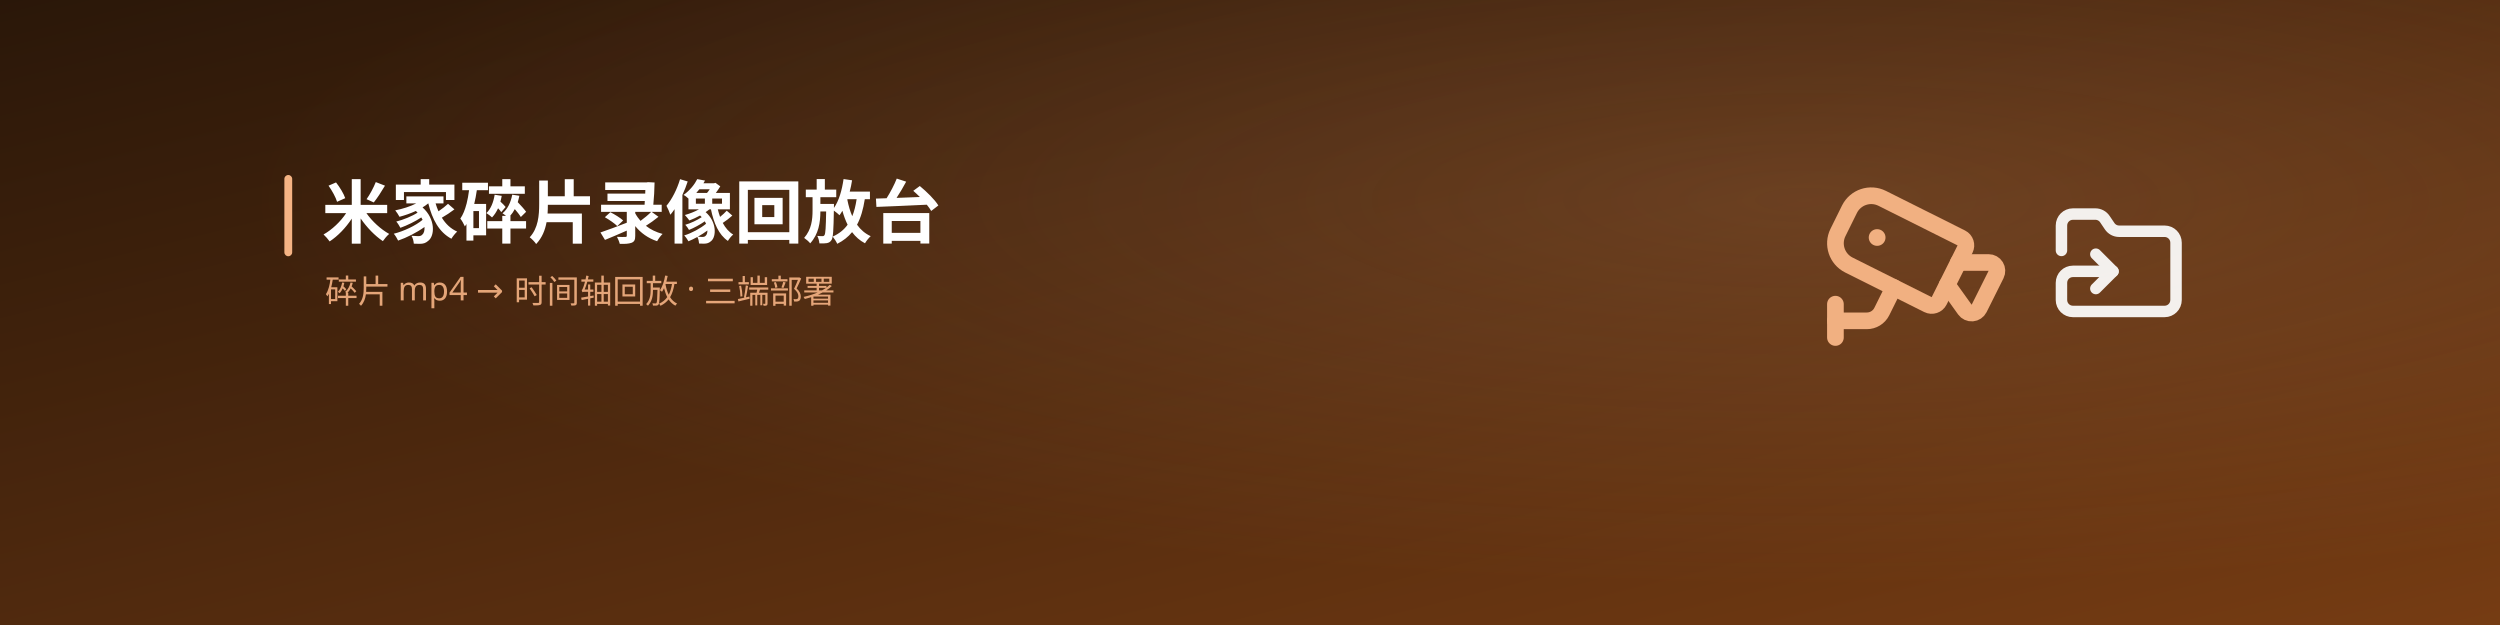
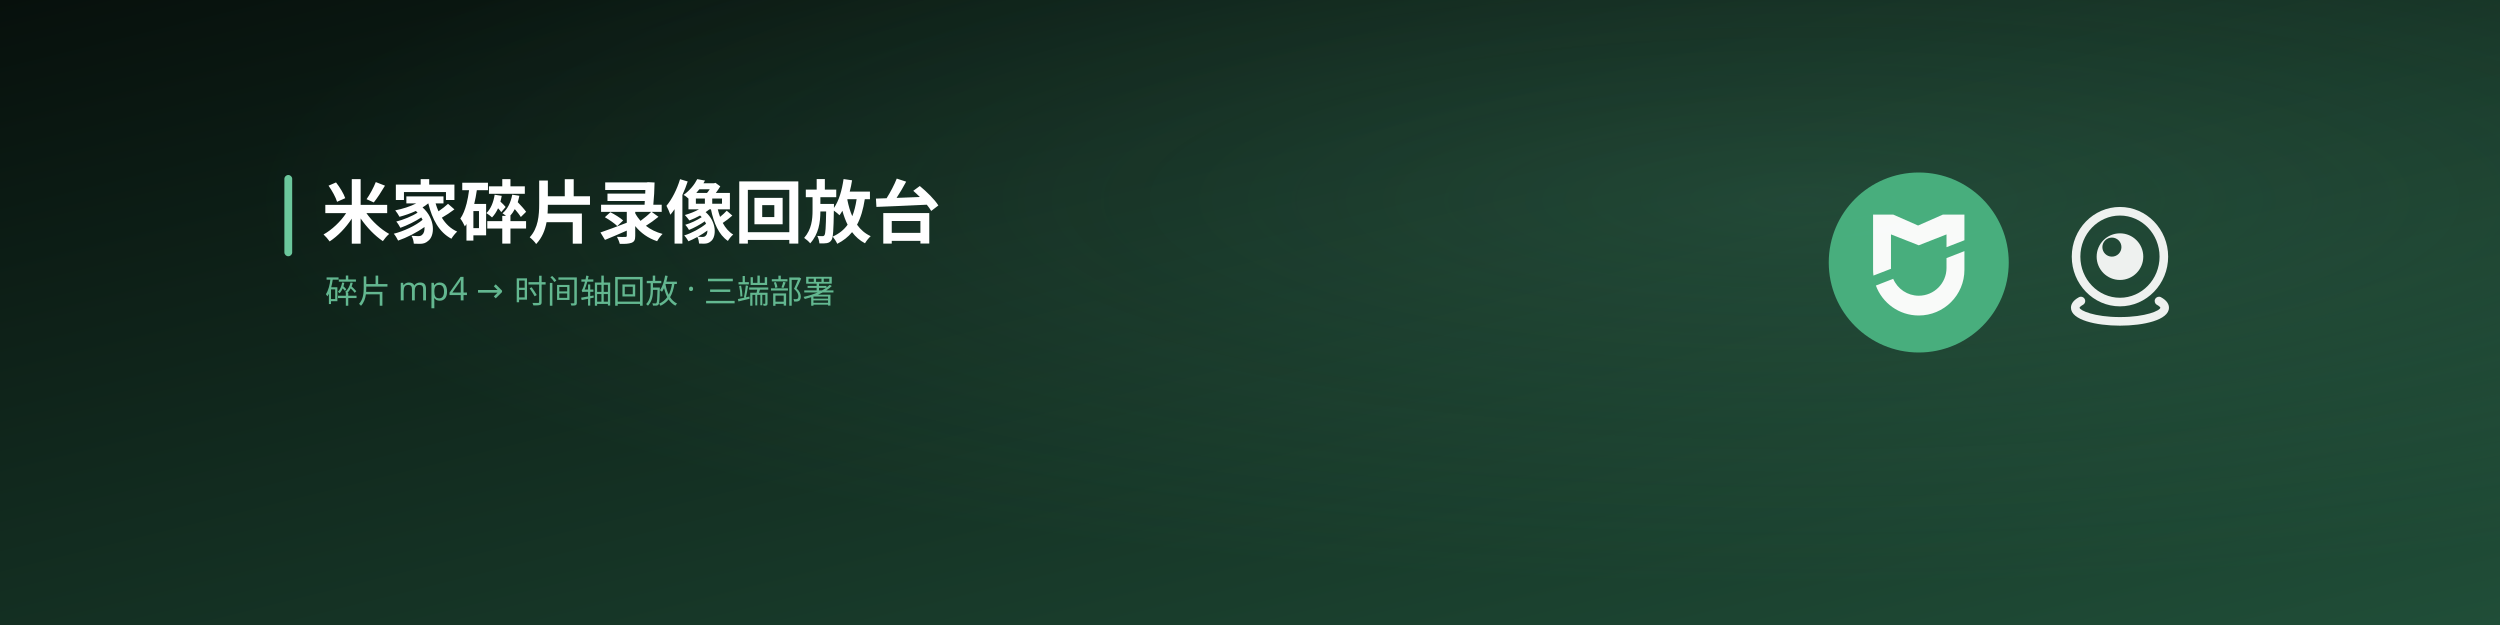
<svg xmlns="http://www.w3.org/2000/svg" width="1600" height="400" viewBox="0 0 1600 400" font-family="Microsoft YaHei, PingFang SC, sans-serif">
  <defs>
    <linearGradient id="bg" x1="0" y1="0" x2="1" y2="1">
-       <stop offset="0%" stop-color="#2a1709" />
-       <stop offset="100%" stop-color="#763c13" />
+       <stop offset="0%" stop-color="#07100c" />
+       <stop offset="100%" stop-color="#204e38" />
    </linearGradient>
    <radialGradient id="glow" cx="72%" cy="32%" r="62%">
-       <stop offset="0%" stop-color="#f5b384" stop-opacity="0.16" />
-       <stop offset="100%" stop-color="#f5b384" stop-opacity="0" />
+       <stop offset="0%" stop-color="#6bc79c" stop-opacity="0.16" />
+       <stop offset="100%" stop-color="#6bc79c" stop-opacity="0" />
    </radialGradient>
  </defs>
  <rect width="1600" height="400" fill="url(#bg)" />
  <rect width="1600" height="400" fill="url(#glow)" />
-   <g transform="translate(1164.00,104.00) scale(5.33333)" fill="none" stroke="#f5b384" stroke-width="2" stroke-linecap="round" stroke-linejoin="round" opacity="0.97">
-     <path d="M16.75 12h3.632a1 1 0 0 1 .894 1.447l-2.034 4.069a1 1 0 0 1-1.708.134l-2.124-2.97" />
-     <path d="M17.106 9.053a1 1 0 0 1 .447 1.341l-3.106 6.211a1 1 0 0 1-1.342.447L3.61 12.3a2.92 2.92 0 0 1-1.3-3.91L3.69 5.6a2.92 2.92 0 0 1 3.92-1.3z" />
-     <path d="M2 19h3.76a2 2 0 0 0 1.8-1.1L9 15" />
-     <path d="M2 21v-4" />
-     <path d="M7 9h.01" />
+   <g transform="translate(1164.00,104.00) scale(0.125)" fill="#6bc79c" opacity="0.97">
+     <path d="M512 51.2c254.515 0 460.8 206.285 460.8 460.8s-206.285 460.8-460.8 460.8-460.8-206.285-460.8-460.8 206.285-460.8 460.8-460.8z" fill="#49B180" p-id="5034" />
+     <path d="M654.131 489.421v50.483c0 78.49-63.59 142.131-142.08 142.182H512c-57.037 0-108.544-34.099-130.816-86.579l-88.678 34.509C325.274 719.462 411.238 783.36 512 783.36c129.126 0 233.83-104.704 233.83-233.83V453.734l-91.699 35.686z m-284.058 54.63c-0.102-1.382-0.256-2.714-0.256-4.147V368.077L512 423.936l142.182-55.808v65.485l91.648-35.584V266.854h-110.541l-126.771 55.808-126.771-55.808H278.17v282.573c0 9.984 0.717 19.814 1.946 29.491l89.958-34.867z" fill="#FFFFFF" p-id="5035" />
  </g>
-   <g transform="translate(1312.00,126.00) scale(3.66667)" fill="none" stroke="#ffffff" stroke-width="2" stroke-linecap="round" stroke-linejoin="round" opacity="0.92">
-     <path d="M2 9.35V5a2 2 0 0 1 2-2h3.9a2 2 0 0 1 1.69.9l.81 1.2a2 2 0 0 0 1.67.9H20a2 2 0 0 1 2 2v10a2 2 0 0 1-2 2H4a2 2 0 0 1-2-2v-3a2 2 0 0 1 2-2h7" />
-     <path d="m8 16 3-3-3-3" />
+   <g transform="translate(1312.00,126.00) scale(0.08594)" fill="#ffffff" opacity="0.92">
+     <path d="M520.896 815.296c197.952 0 358.976-166.08 358.976-370.112s-161.088-370.112-358.976-370.112-358.848 166.016-358.848 370.112 160.96 370.112 358.848 370.112z m0-676.224c162.688 0 294.976 137.344 294.976 306.112 0 168.832-132.288 306.112-294.976 306.112-162.624 0-294.848-137.344-294.848-306.112-0.064-168.768 132.224-306.112 294.848-306.112z" p-id="6078" />
+     <path d="M824.256 746.112a32.128 32.128 0 0 0-29.888 56.64c21.888 11.584 27.264 20.736 27.52 22.528-1.92 20.864-106.688 69.824-300.992 69.824-191.488 0-299.072-49.536-300.864-69.824 0.128-1.664 5.056-10.432 26.176-21.888a32 32 0 0 0-30.464-56.256c-49.344 26.688-59.712 57.216-59.712 78.144 0 91.968 189.12 133.824 364.864 133.824 175.808 0 364.992-41.856 364.992-133.824 0-21.248-10.688-52.224-61.632-79.168zM520.96 618.816a173.632 173.632 0 1 0 0.128-347.264 173.632 173.632 0 0 0-0.128 347.264z m-59.968-315.648a70.976 70.976 0 1 1 0 141.952 70.976 70.976 0 0 1 0-141.952z" p-id="6079" />
  </g>
-   <rect x="182" y="112" width="5" height="52" fill="#f5b384" rx="2.5" />
+   <rect x="182" y="112" width="5" height="52" fill="#6bc79c" rx="2.5" />
  <text x="206" y="152" font-size="44" font-weight="bold" fill="#ffffff">米家碎片录像回放台</text>
-   <text x="208" y="194" font-size="21" fill="#f5b384" opacity="0.9">碎片 mp4 → 时间轴回放 · 三端部署</text>
+   <text x="208" y="194" font-size="21" fill="#6bc79c" opacity="0.9">碎片 mp4 → 时间轴回放 · 三端部署</text>
</svg>
